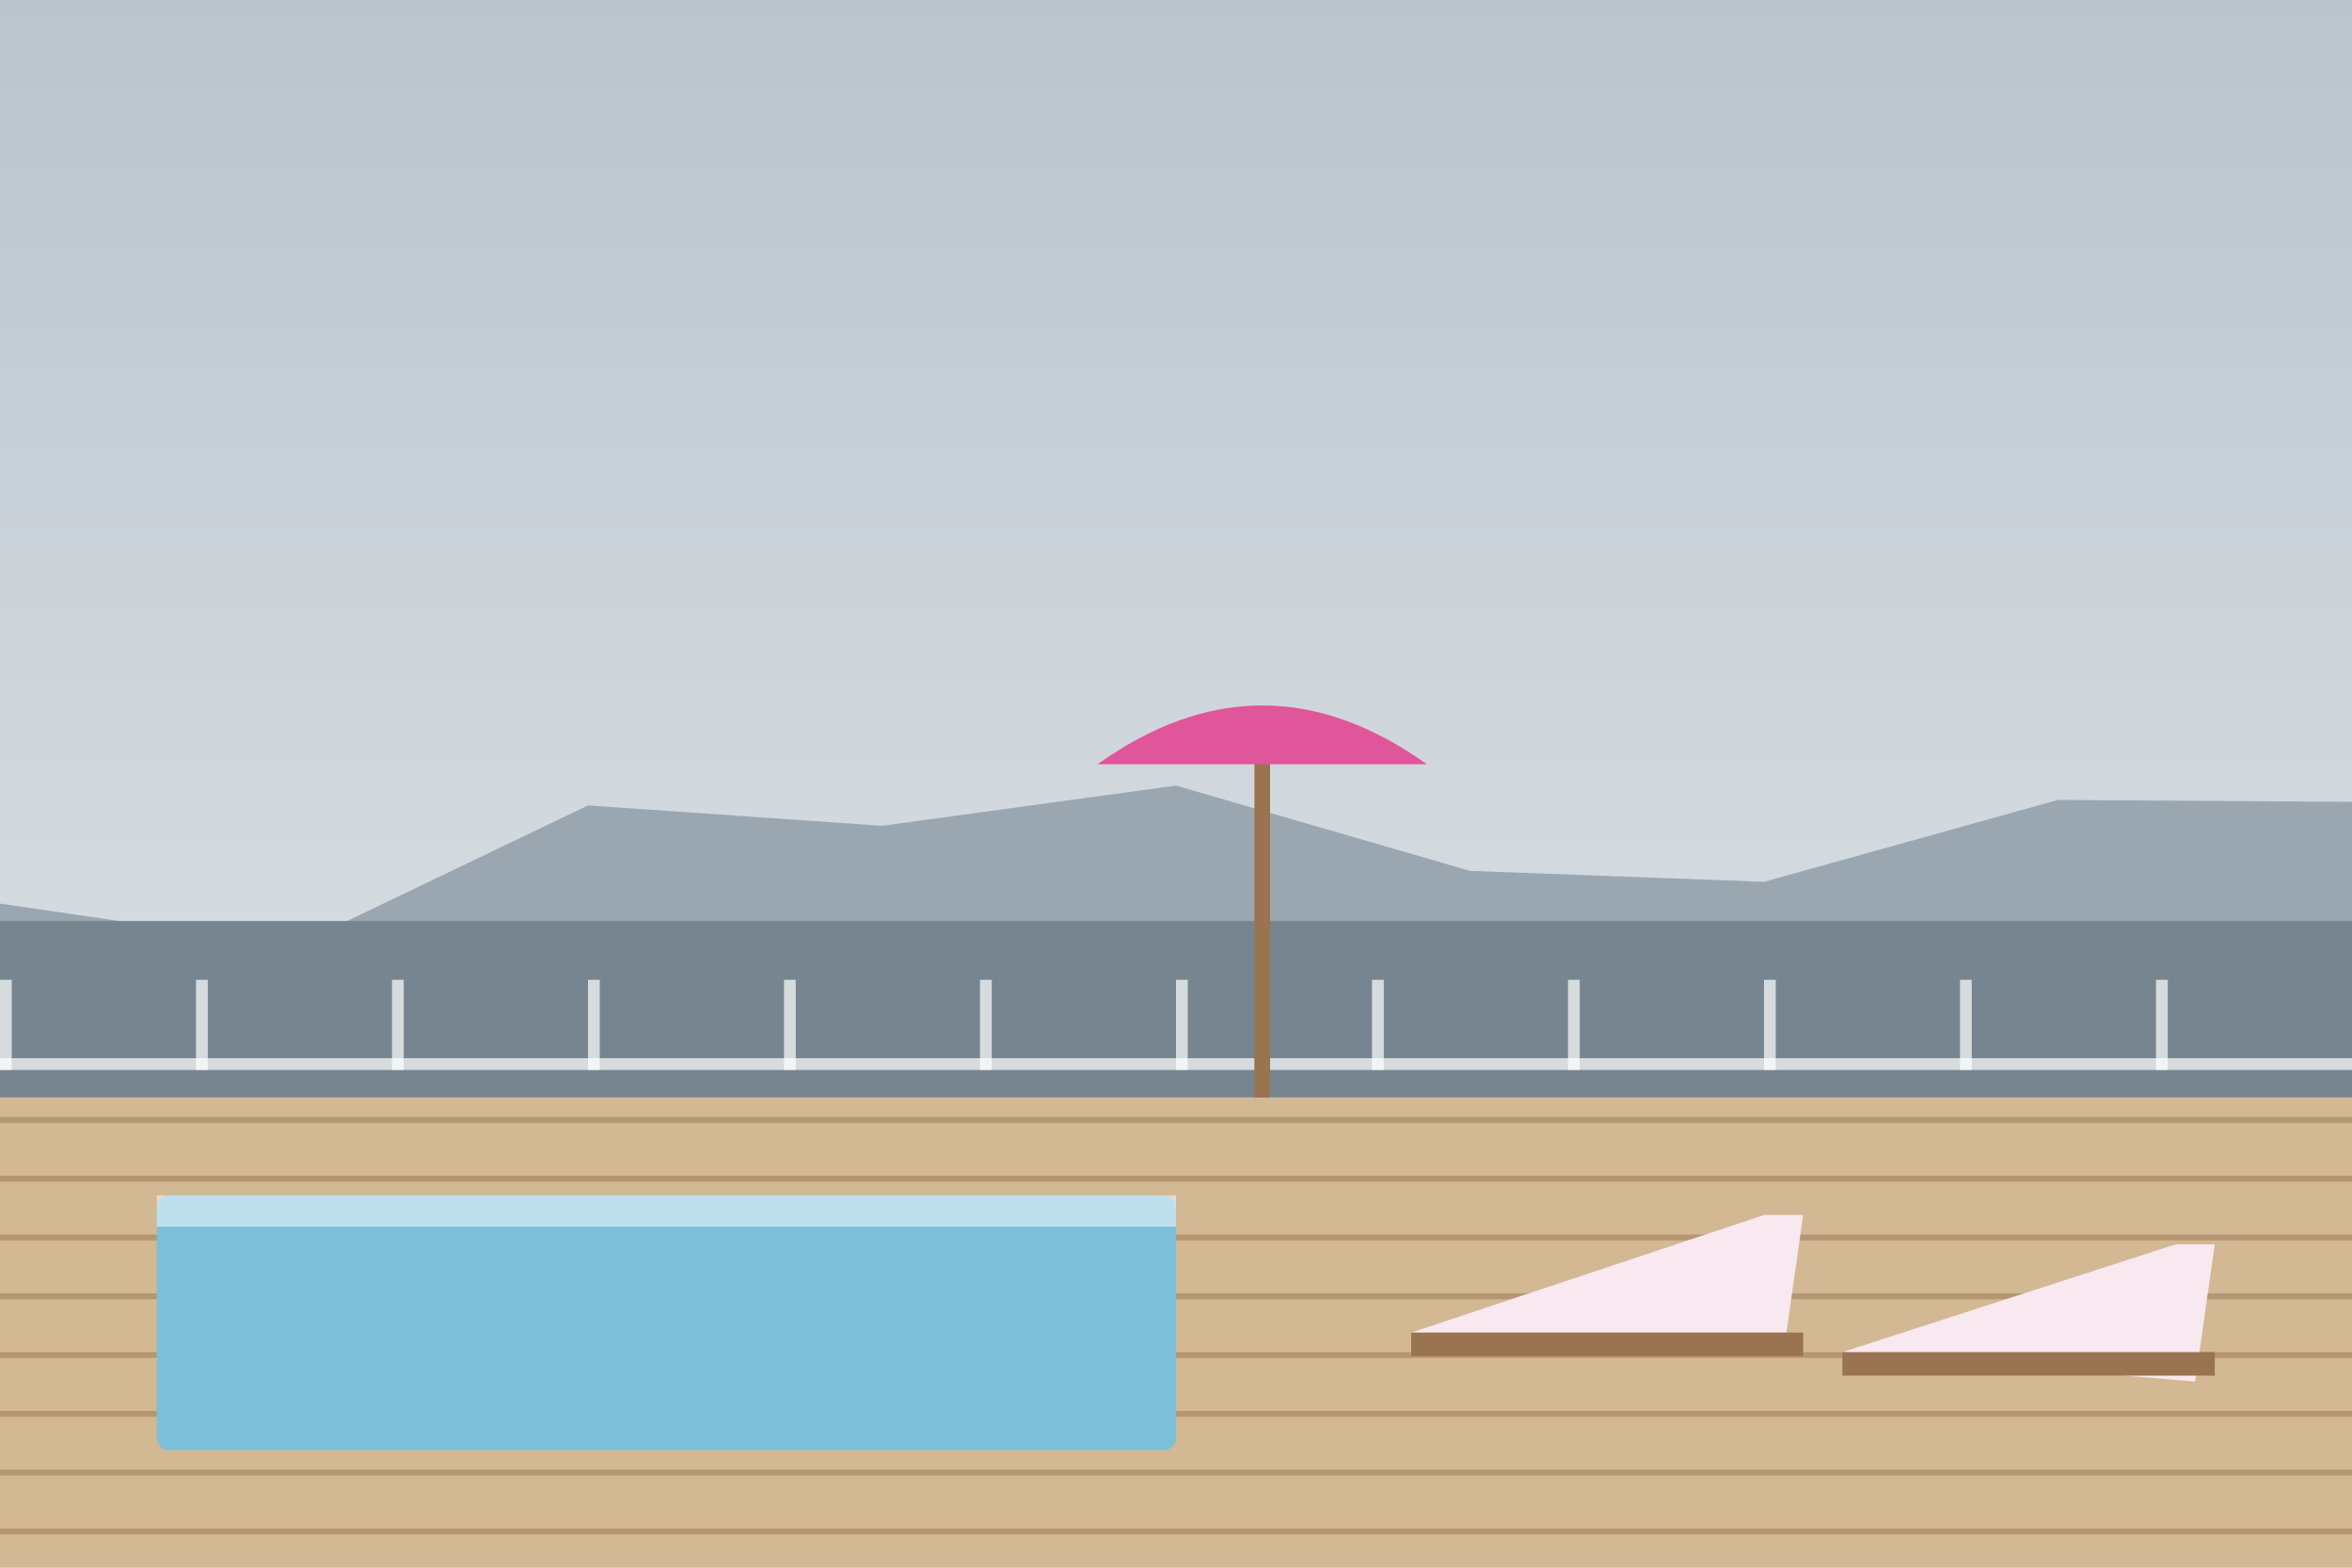
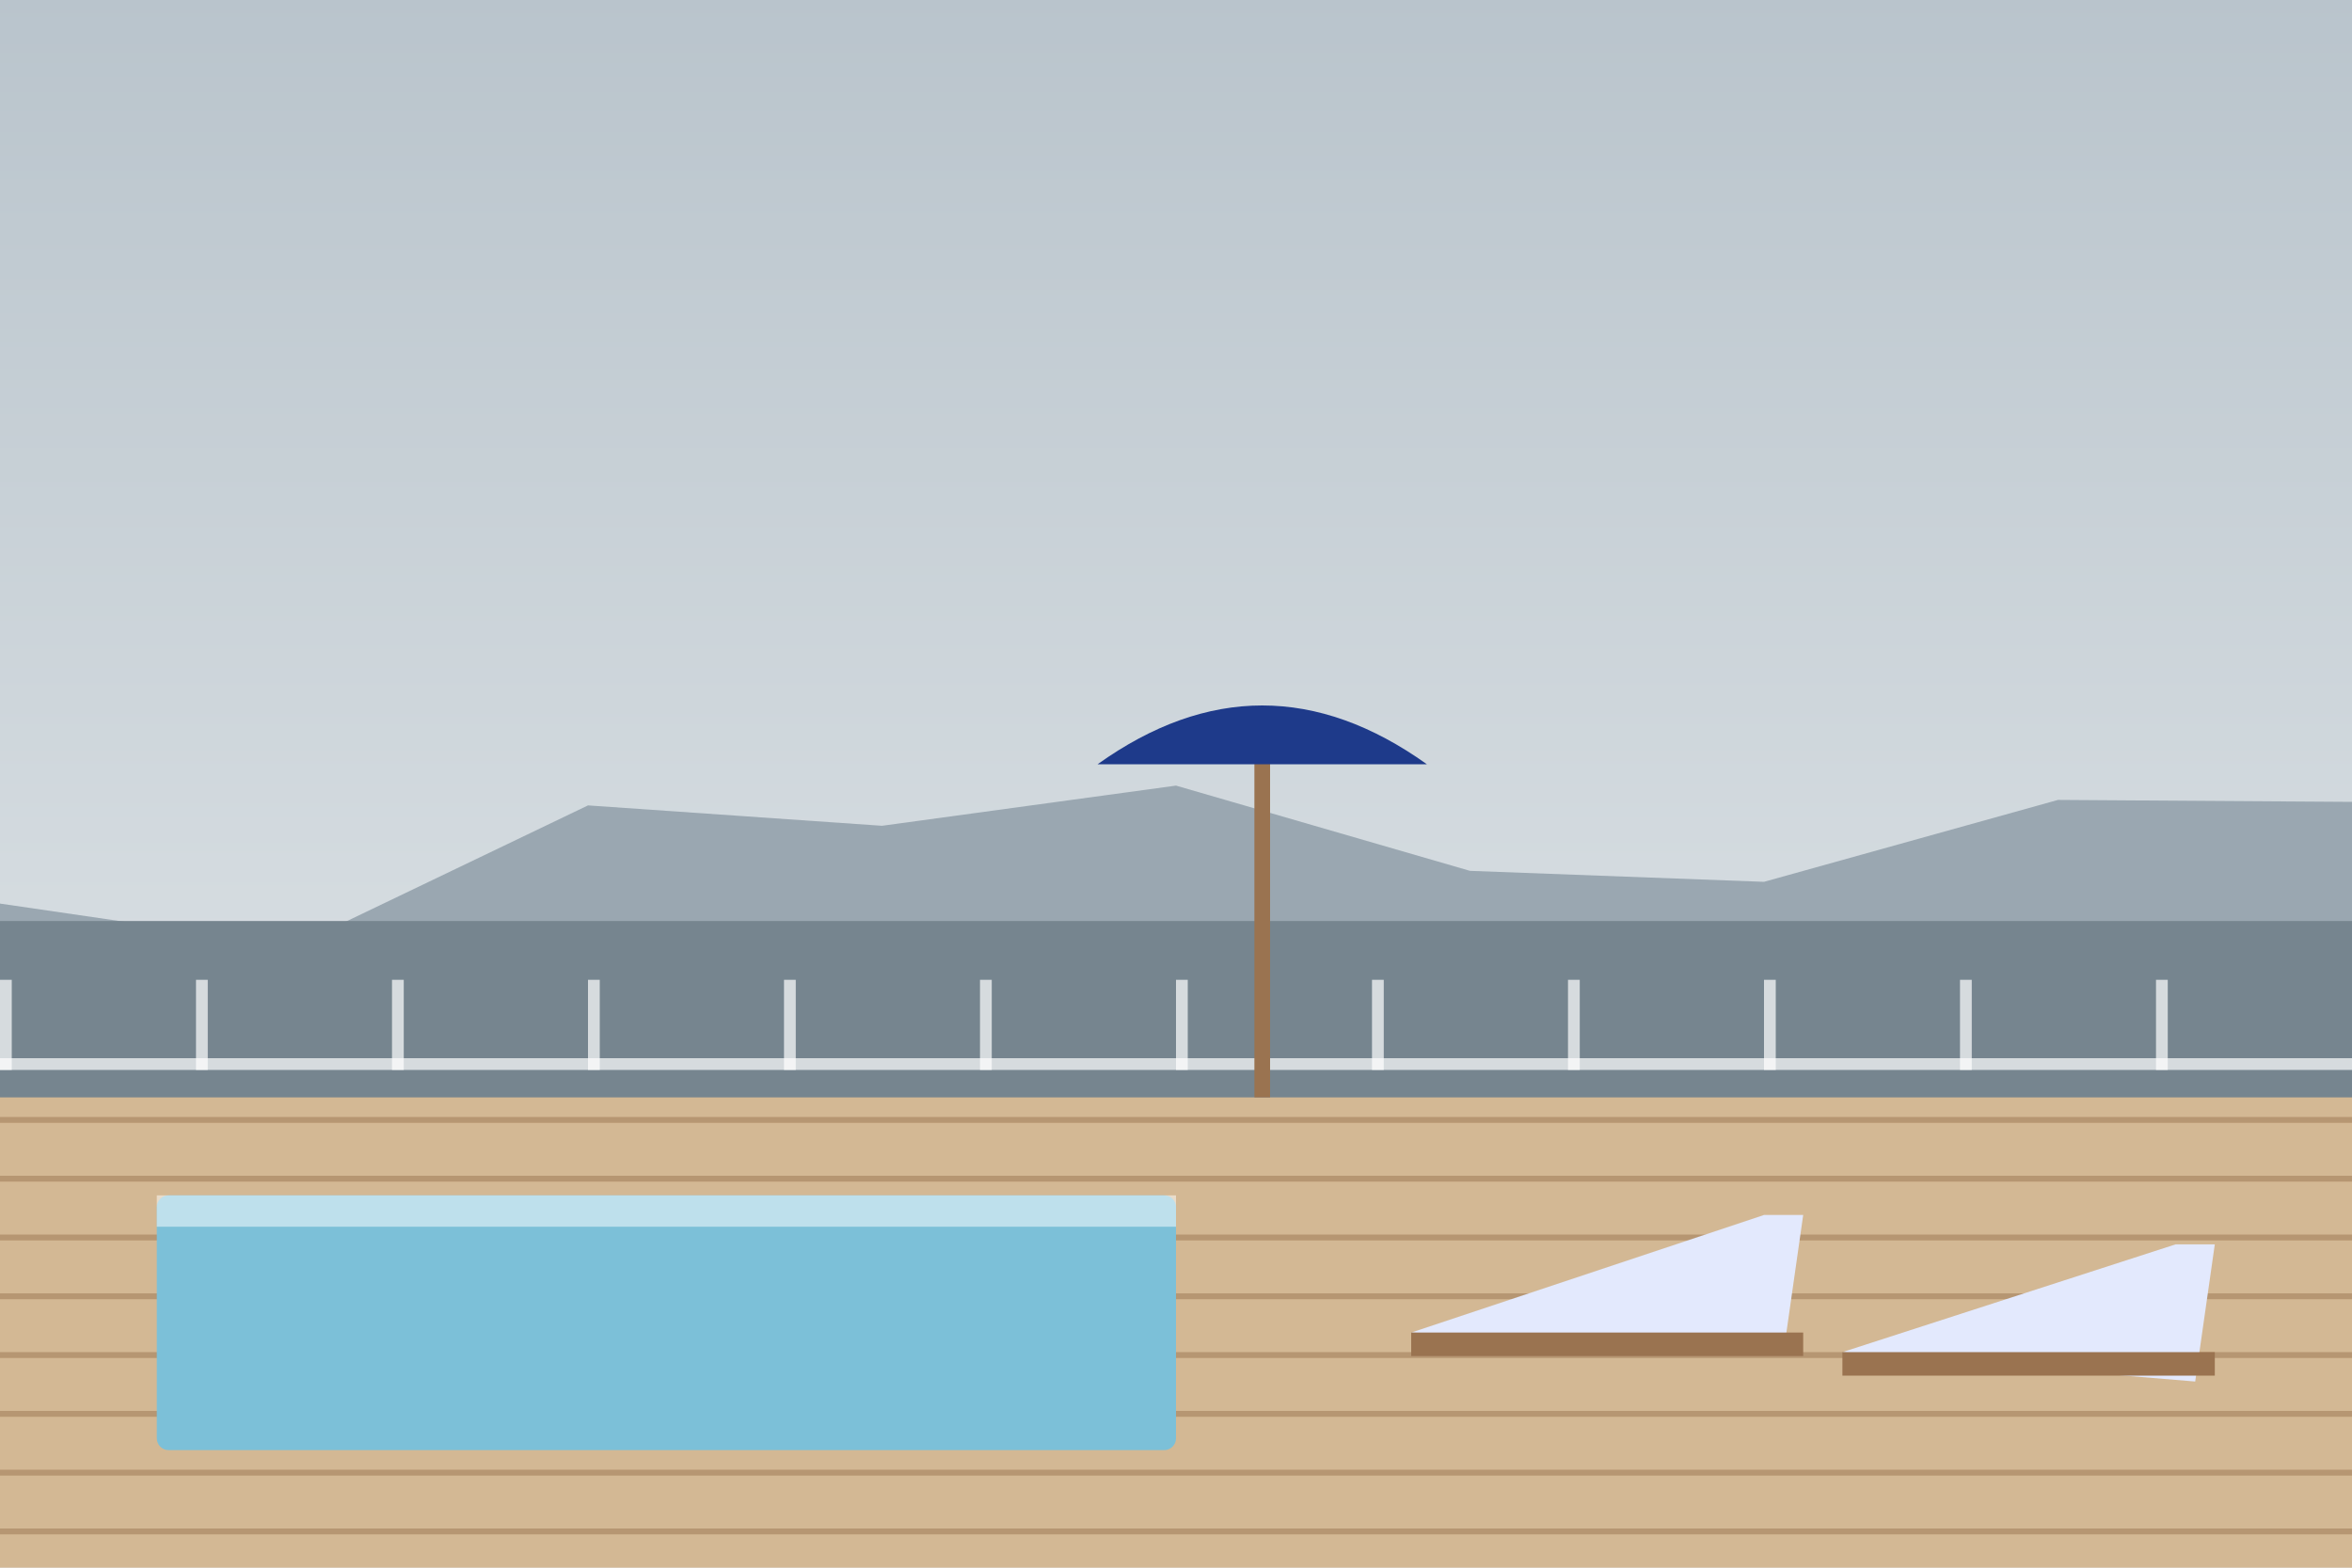
<svg xmlns="http://www.w3.org/2000/svg" viewBox="0 0 1200 800" width="1200" height="800" role="img" aria-label="Illustration of a outdoor terrace scene (Wayfare demo artwork)">
  <defs>
    <linearGradient id="sky" x1="0" y1="0" x2="0" y2="1">
      <stop offset="0" stop-color="#b9c4cc" />
      <stop offset="1" stop-color="#e8ecee" />
    </linearGradient>
    <linearGradient id="sea" x1="0" y1="0" x2="0" y2="1">
      <stop offset="0" stop-color="#3f7fa6" />
      <stop offset="1" stop-color="#1f5a80" />
    </linearGradient>
  </defs>
  <rect width="1200" height="800" fill="url(#sky)" />
  <path d="M0 560 L0 461.1 L150 483 L300 411 L450 421.4 L600 400.9 L750 444.4 L900 450 L1050 408.2 L1200 409.2 L1200 560 Z" fill="#9aa7b1" />
  <rect y="470" width="1200" height="120" fill="#76858f" />
  <rect y="560" width="1200" height="240" fill="#d3b894" />
  <rect y="570" width="1200" height="3" fill="#9a7350" opacity="0.5" />
  <rect y="600" width="1200" height="3" fill="#9a7350" opacity="0.5" />
  <rect y="630" width="1200" height="3" fill="#9a7350" opacity="0.5" />
  <rect y="660" width="1200" height="3" fill="#9a7350" opacity="0.5" />
  <rect y="690" width="1200" height="3" fill="#9a7350" opacity="0.5" />
  <rect y="720" width="1200" height="3" fill="#9a7350" opacity="0.5" />
  <rect y="750" width="1200" height="3" fill="#9a7350" opacity="0.5" />
  <rect y="780" width="1200" height="3" fill="#9a7350" opacity="0.5" />
  <rect x="80" y="610" width="520" height="130" rx="6" fill="#7cc0d8" />
  <rect x="80" y="610" width="520" height="16" fill="#ffffff" opacity="0.5" />
-   <path d="M720 680 l180 -60 l20 0 l-10 70 Z" fill="#f8e9f0" />
+   <path d="M720 680 l180 -60 l20 0 l-10 70 Z" fill="#e3e9fd" />
  <rect x="720" y="680" width="200" height="12" fill="#9a7350" />
-   <path d="M940 690 l170 -55 l20 0 l-10 70 Z" fill="#f8e9f0" />
+   <path d="M940 690 l170 -55 l20 0 l-10 70 Z" fill="#e3e9fd" />
  <rect x="940" y="690" width="190" height="12" fill="#9a7350" />
  <rect x="0" y="540" width="1200" height="6" fill="#ffffff" opacity="0.7" />
  <rect x="0" y="500" width="6" height="46" fill="#ffffff" opacity="0.7" />
  <rect x="100" y="500" width="6" height="46" fill="#ffffff" opacity="0.7" />
  <rect x="200" y="500" width="6" height="46" fill="#ffffff" opacity="0.7" />
  <rect x="300" y="500" width="6" height="46" fill="#ffffff" opacity="0.7" />
  <rect x="400" y="500" width="6" height="46" fill="#ffffff" opacity="0.7" />
  <rect x="500" y="500" width="6" height="46" fill="#ffffff" opacity="0.7" />
  <rect x="600" y="500" width="6" height="46" fill="#ffffff" opacity="0.7" />
  <rect x="700" y="500" width="6" height="46" fill="#ffffff" opacity="0.7" />
  <rect x="800" y="500" width="6" height="46" fill="#ffffff" opacity="0.7" />
  <rect x="900" y="500" width="6" height="46" fill="#ffffff" opacity="0.7" />
  <rect x="1000" y="500" width="6" height="46" fill="#ffffff" opacity="0.7" />
  <rect x="1100" y="500" width="6" height="46" fill="#ffffff" opacity="0.7" />
  <rect x="1200" y="500" width="6" height="46" fill="#ffffff" opacity="0.7" />
  <rect x="640" y="380" width="8" height="180" fill="#9a7350" />
-   <path d="M560 390 Q 644 330 728 390 Z" fill="#e0569b" />
+   <path d="M560 390 Q 644 330 728 390 Z" fill="#1e3a8a" />
</svg>
